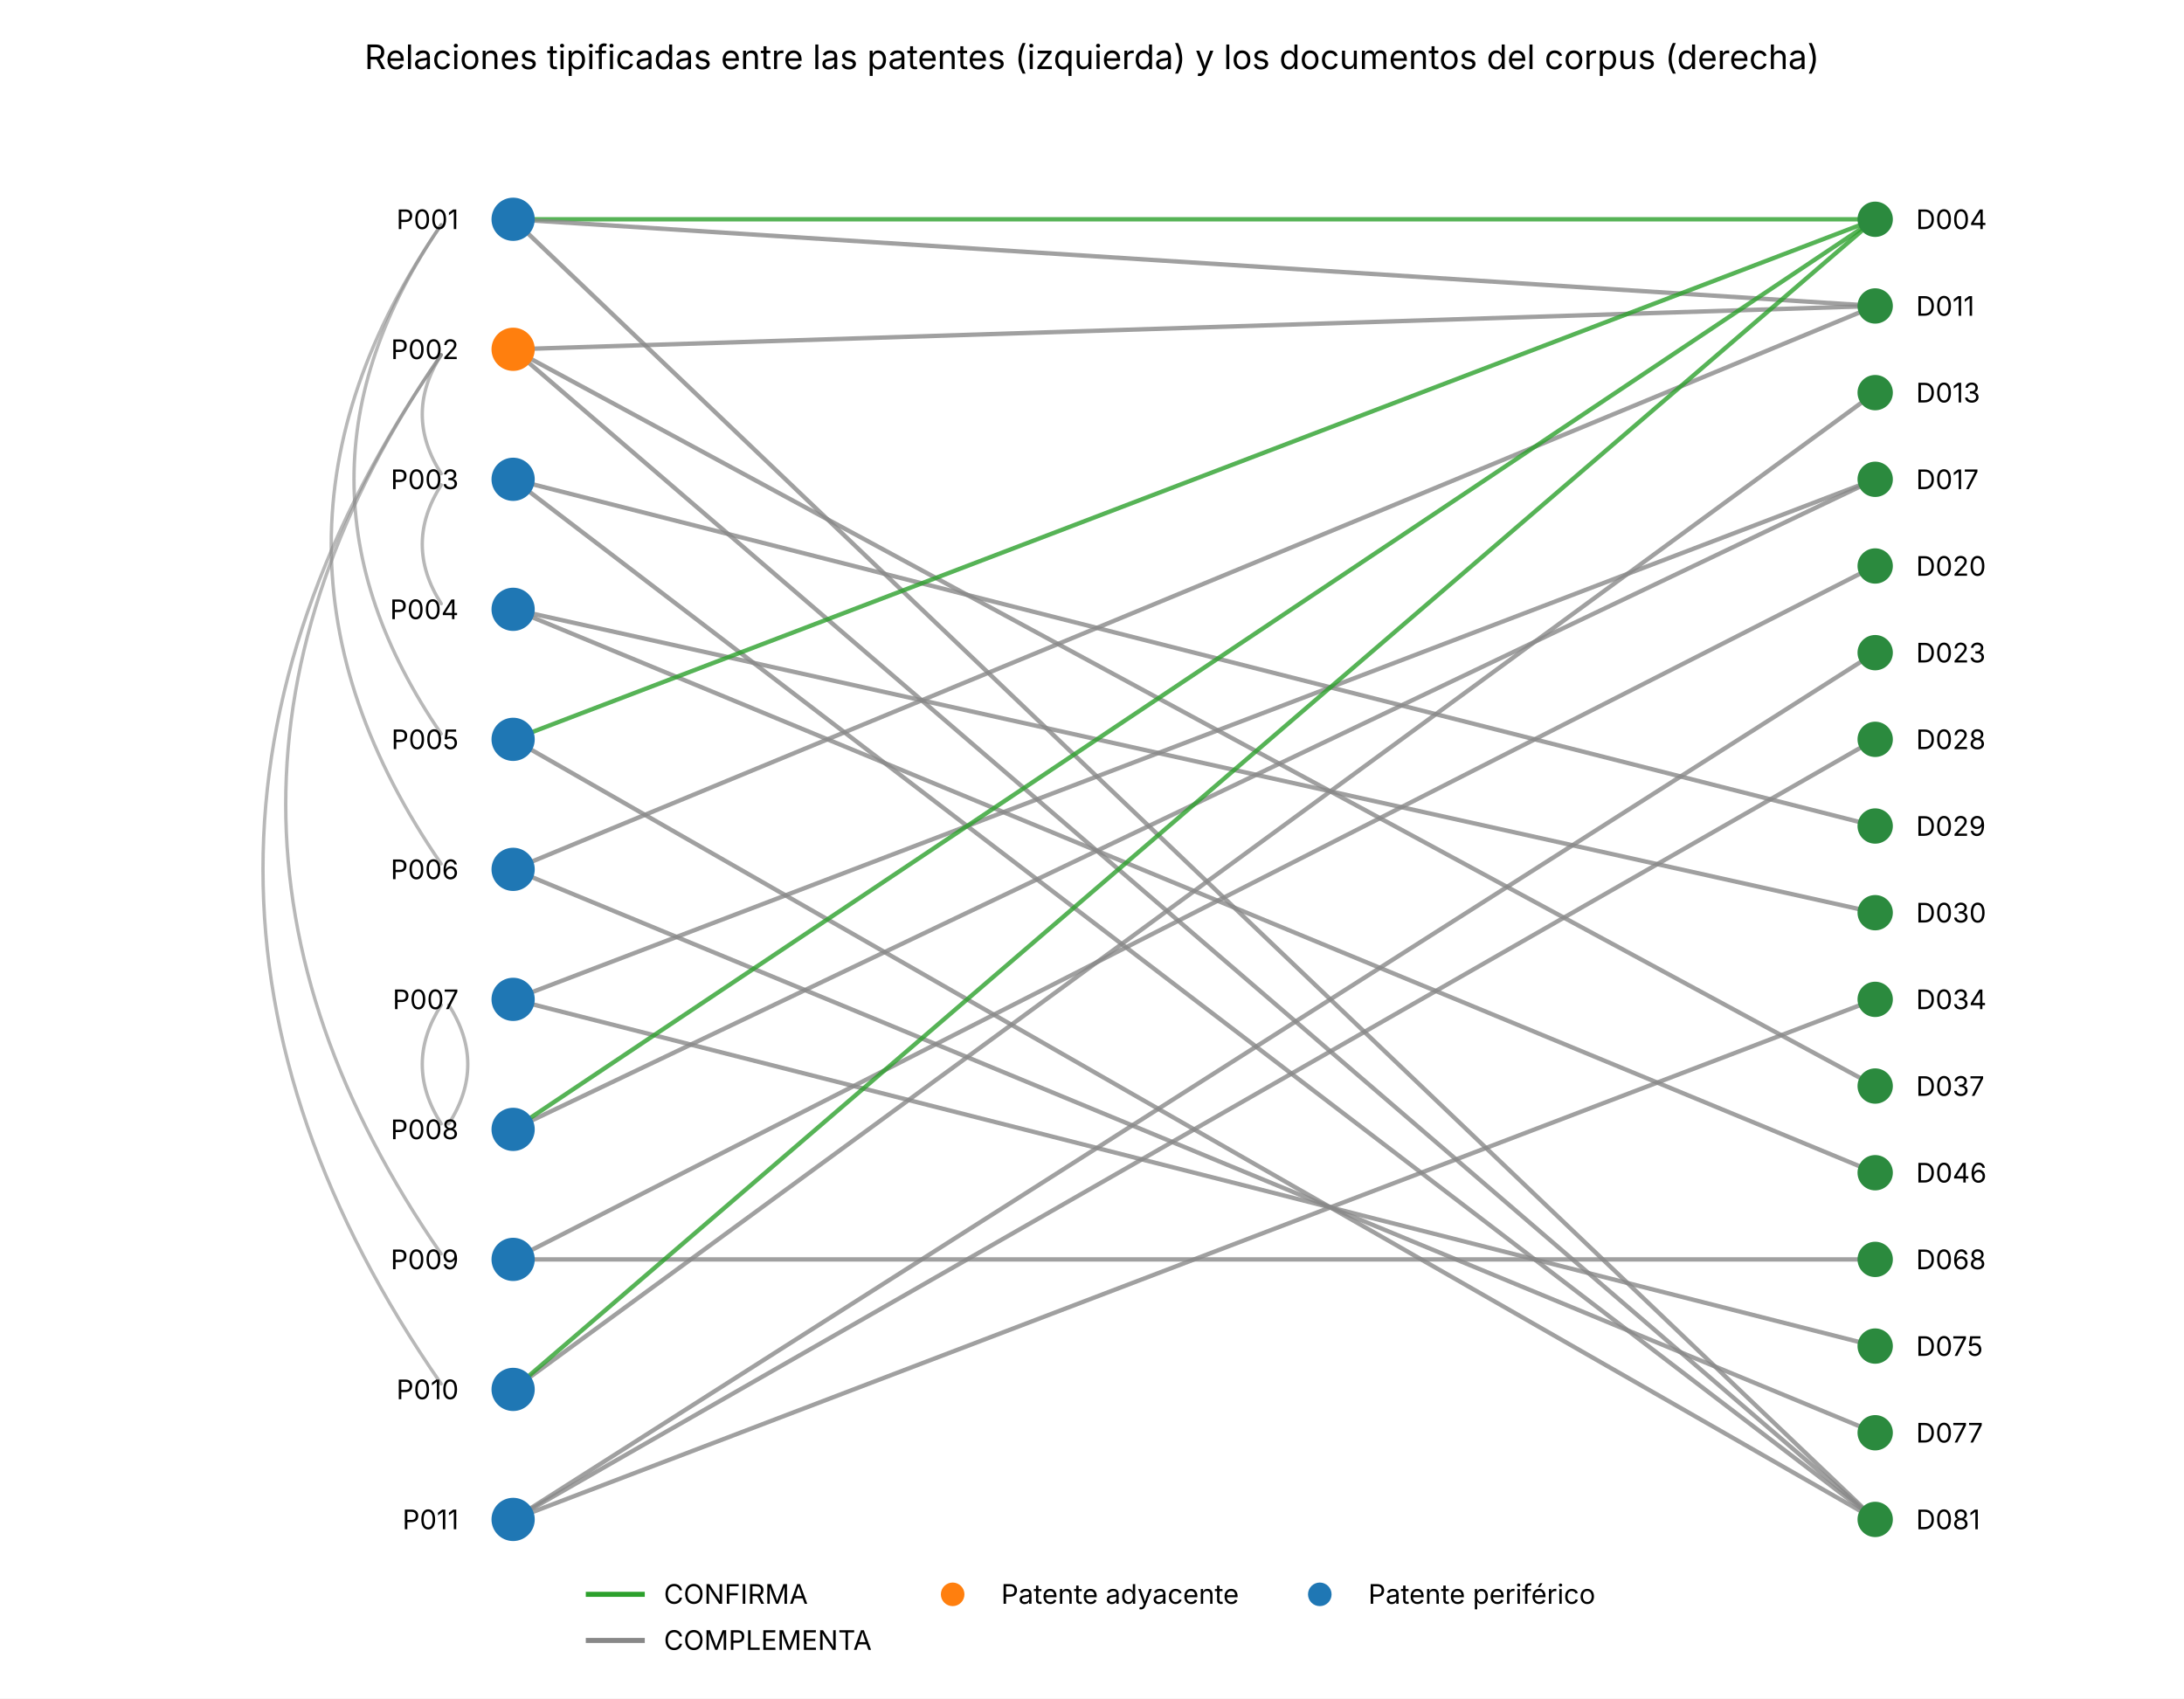
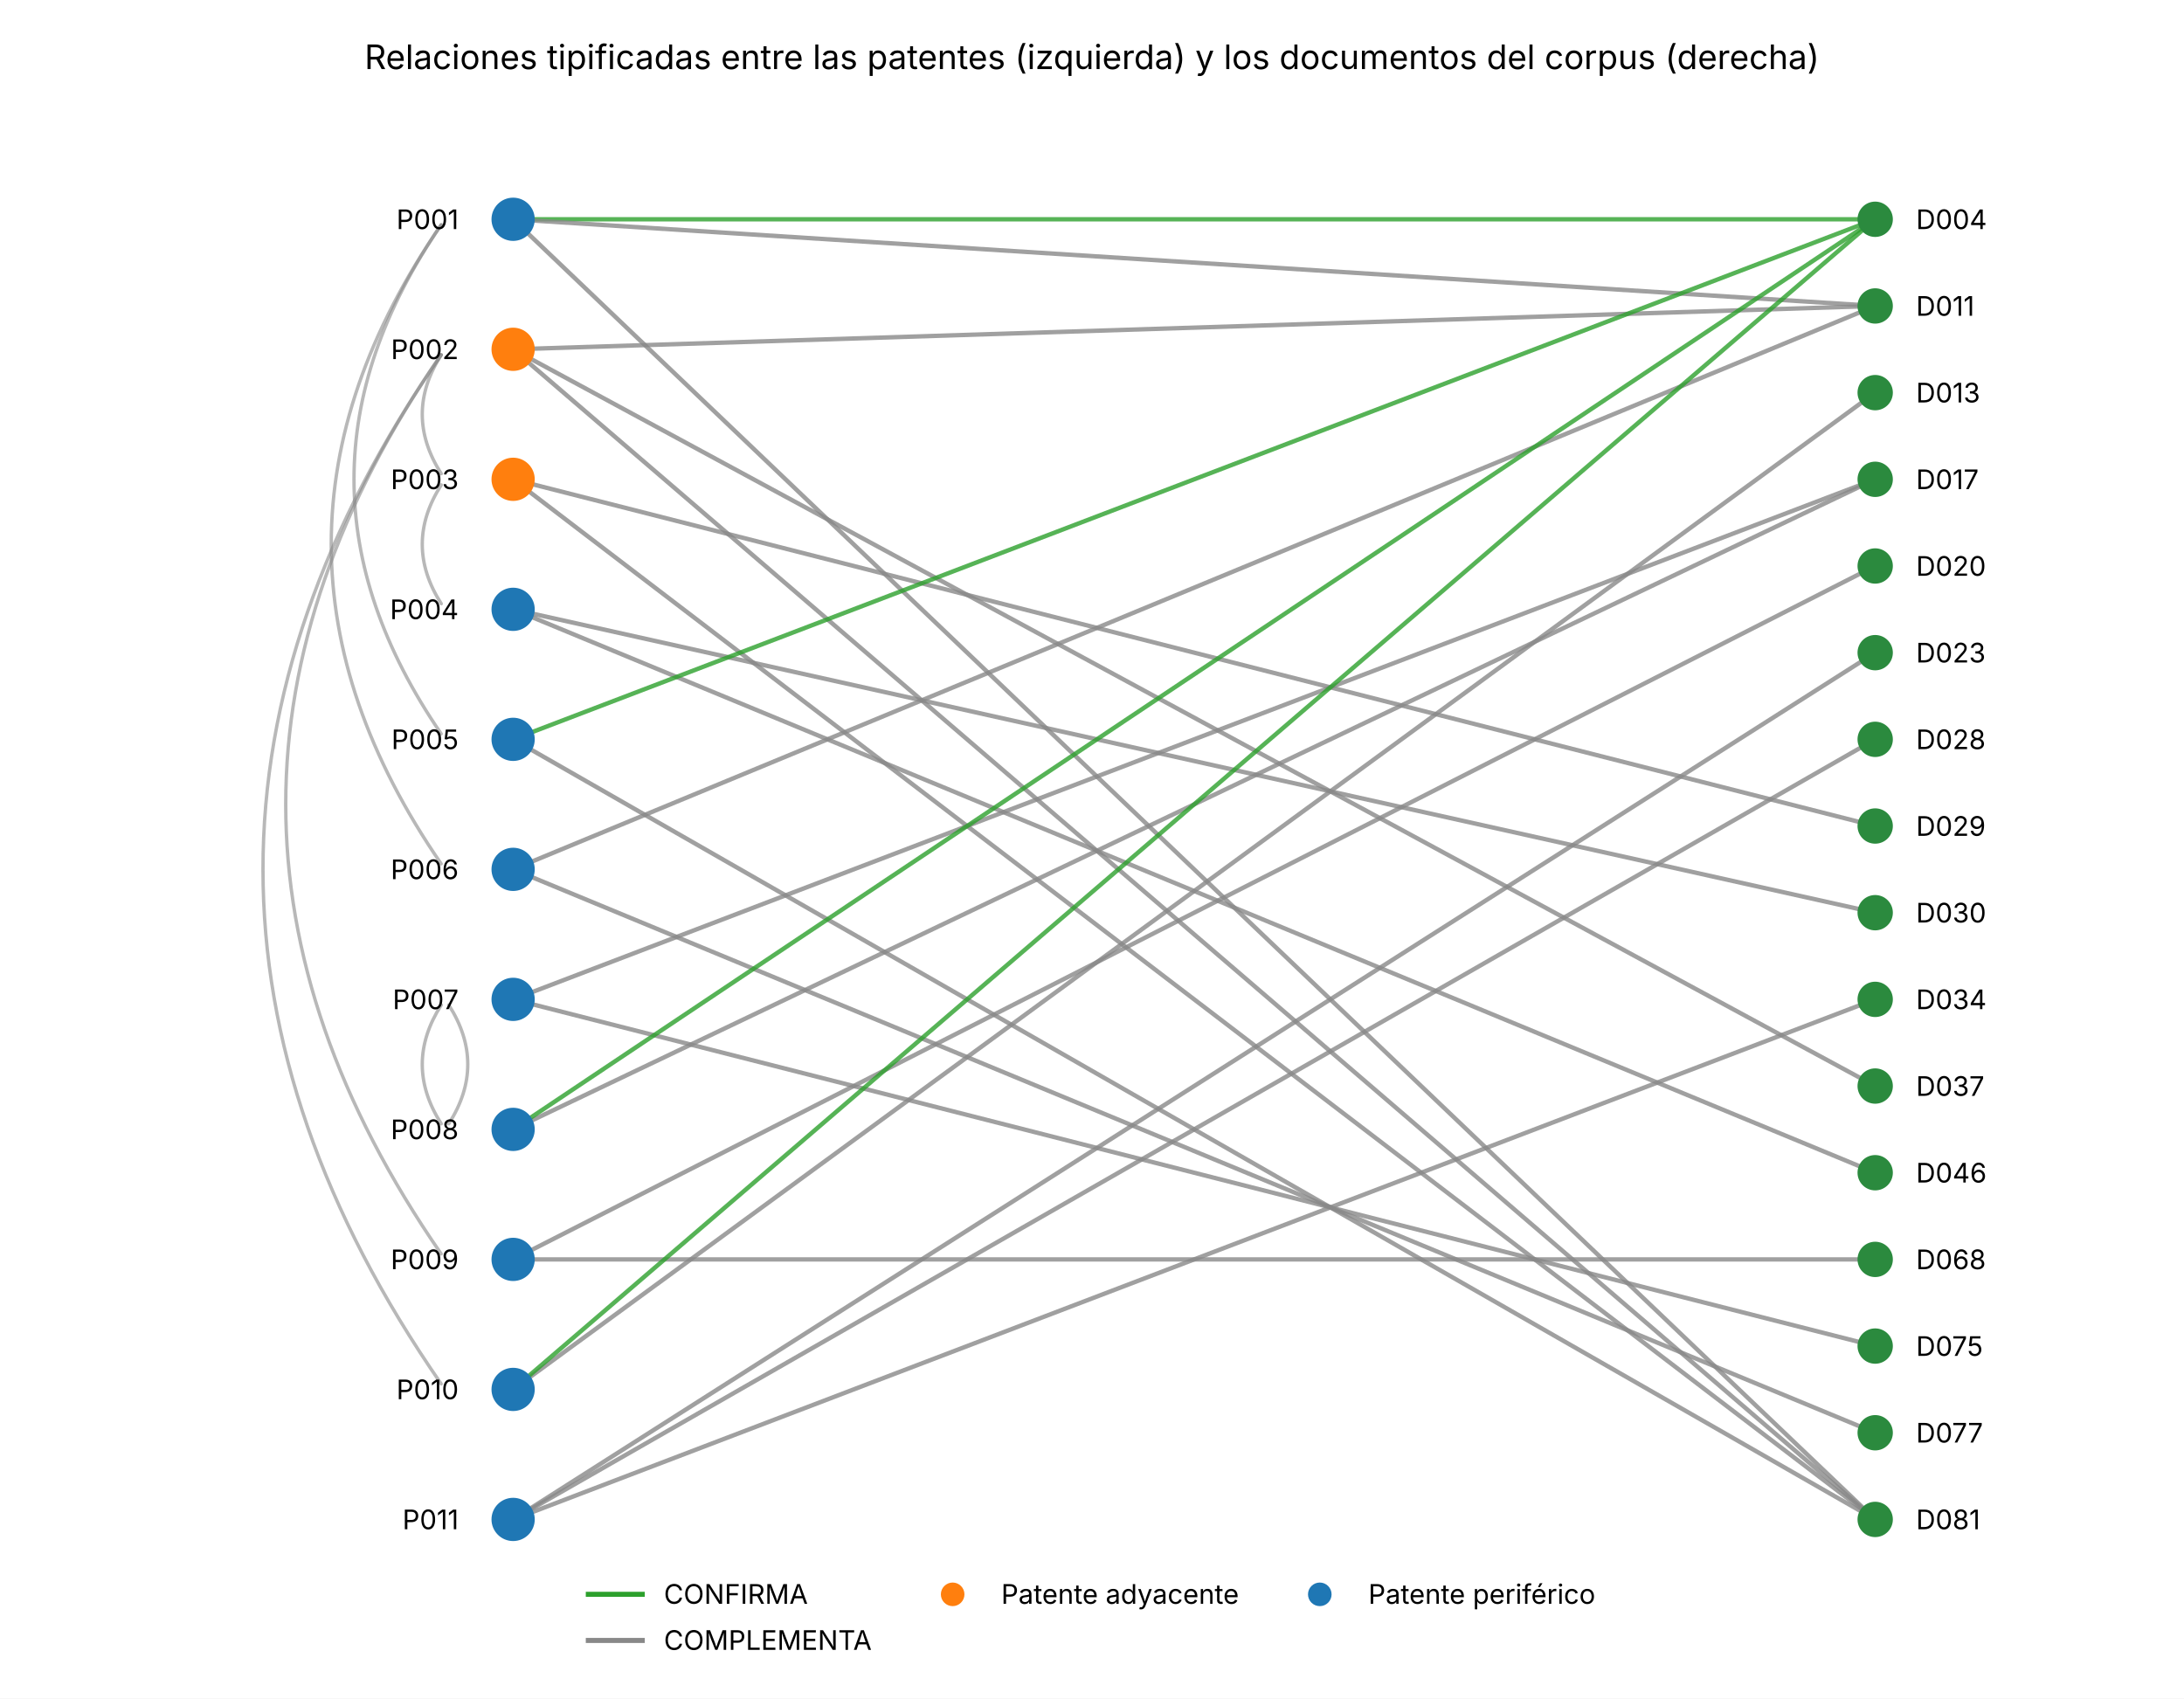
<svg xmlns="http://www.w3.org/2000/svg" xmlns:xlink="http://www.w3.org/1999/xlink" width="648pt" height="504pt" viewBox="0 0 648 504" version="1.1">
  <defs>
    <style type="text/css">*{stroke-linejoin: round; stroke-linecap: butt}</style>
  </defs>
  <g id="figure_1">
    <g id="patch_1">
      <path d="M 0 504  L 648 504  L 648 0  L 0 0  z " style="fill: #ffffff" />
    </g>
    <g id="axes_1">
      <g id="line2d_1">
-         <path d="M 152.245 65.067  L 556.374 450.859  " clip-path="url(#p816e5846a7)" style="fill: none; stroke: #888888; stroke-opacity: 0.8; stroke-width: 1.3; stroke-linecap: square" />
+         <path d="M 152.245 65.067  L 556.374 450.859  " clip-path="url(#pa369d694eb)" style="fill: none; stroke: #888888; stroke-opacity: 0.8; stroke-width: 1.3; stroke-linecap: square" />
      </g>
      <g id="line2d_2">
-         <path d="M 152.245 65.067  L 556.374 65.067  " clip-path="url(#p816e5846a7)" style="fill: none; stroke: #2ca02c; stroke-opacity: 0.8; stroke-width: 1.3; stroke-linecap: square" />
+         <path d="M 152.245 65.067  L 556.374 65.067  " clip-path="url(#pa369d694eb)" style="fill: none; stroke: #2ca02c; stroke-opacity: 0.8; stroke-width: 1.3; stroke-linecap: square" />
      </g>
      <g id="line2d_3">
-         <path d="M 152.245 65.067  L 556.374 90.786  " clip-path="url(#p816e5846a7)" style="fill: none; stroke: #888888; stroke-opacity: 0.8; stroke-width: 1.3; stroke-linecap: square" />
+         <path d="M 152.245 65.067  L 556.374 90.786  " clip-path="url(#pa369d694eb)" style="fill: none; stroke: #888888; stroke-opacity: 0.8; stroke-width: 1.3; stroke-linecap: square" />
      </g>
      <g id="line2d_4">
-         <path d="M 152.245 103.646  L 556.374 450.859  " clip-path="url(#p816e5846a7)" style="fill: none; stroke: #888888; stroke-opacity: 0.8; stroke-width: 1.3; stroke-linecap: square" />
+         <path d="M 152.245 103.646  L 556.374 450.859  " clip-path="url(#pa369d694eb)" style="fill: none; stroke: #888888; stroke-opacity: 0.8; stroke-width: 1.3; stroke-linecap: square" />
      </g>
      <g id="line2d_5">
-         <path d="M 152.245 103.646  L 556.374 322.262  " clip-path="url(#p816e5846a7)" style="fill: none; stroke: #888888; stroke-opacity: 0.8; stroke-width: 1.3; stroke-linecap: square" />
+         <path d="M 152.245 103.646  L 556.374 322.262  " clip-path="url(#pa369d694eb)" style="fill: none; stroke: #888888; stroke-opacity: 0.8; stroke-width: 1.3; stroke-linecap: square" />
      </g>
      <g id="line2d_6">
-         <path d="M 152.245 103.646  L 556.374 90.786  " clip-path="url(#p816e5846a7)" style="fill: none; stroke: #888888; stroke-opacity: 0.8; stroke-width: 1.3; stroke-linecap: square" />
+         <path d="M 152.245 103.646  L 556.374 90.786  " clip-path="url(#pa369d694eb)" style="fill: none; stroke: #888888; stroke-opacity: 0.8; stroke-width: 1.3; stroke-linecap: square" />
      </g>
      <g id="line2d_7">
-         <path d="M 152.245 142.225  L 556.374 450.859  " clip-path="url(#p816e5846a7)" style="fill: none; stroke: #888888; stroke-opacity: 0.8; stroke-width: 1.3; stroke-linecap: square" />
+         <path d="M 152.245 142.225  L 556.374 450.859  " clip-path="url(#pa369d694eb)" style="fill: none; stroke: #888888; stroke-opacity: 0.8; stroke-width: 1.3; stroke-linecap: square" />
      </g>
      <g id="line2d_8">
-         <path d="M 152.245 142.225  L 556.374 245.103  " clip-path="url(#p816e5846a7)" style="fill: none; stroke: #888888; stroke-opacity: 0.8; stroke-width: 1.3; stroke-linecap: square" />
+         <path d="M 152.245 142.225  L 556.374 245.103  " clip-path="url(#pa369d694eb)" style="fill: none; stroke: #888888; stroke-opacity: 0.8; stroke-width: 1.3; stroke-linecap: square" />
      </g>
      <g id="line2d_9">
-         <path d="M 152.245 180.804  L 556.374 270.823  " clip-path="url(#p816e5846a7)" style="fill: none; stroke: #888888; stroke-opacity: 0.8; stroke-width: 1.3; stroke-linecap: square" />
+         <path d="M 152.245 180.804  L 556.374 270.823  " clip-path="url(#pa369d694eb)" style="fill: none; stroke: #888888; stroke-opacity: 0.8; stroke-width: 1.3; stroke-linecap: square" />
      </g>
      <g id="line2d_10">
-         <path d="M 152.245 180.804  L 556.374 347.981  " clip-path="url(#p816e5846a7)" style="fill: none; stroke: #888888; stroke-opacity: 0.8; stroke-width: 1.3; stroke-linecap: square" />
+         <path d="M 152.245 180.804  L 556.374 347.981  " clip-path="url(#pa369d694eb)" style="fill: none; stroke: #888888; stroke-opacity: 0.8; stroke-width: 1.3; stroke-linecap: square" />
      </g>
      <g id="line2d_11">
-         <path d="M 152.245 219.384  L 556.374 450.859  " clip-path="url(#p816e5846a7)" style="fill: none; stroke: #888888; stroke-opacity: 0.8; stroke-width: 1.3; stroke-linecap: square" />
+         <path d="M 152.245 219.384  L 556.374 450.859  " clip-path="url(#pa369d694eb)" style="fill: none; stroke: #888888; stroke-opacity: 0.8; stroke-width: 1.3; stroke-linecap: square" />
      </g>
      <g id="line2d_12">
-         <path d="M 152.245 219.384  L 556.374 65.067  " clip-path="url(#p816e5846a7)" style="fill: none; stroke: #2ca02c; stroke-opacity: 0.8; stroke-width: 1.3; stroke-linecap: square" />
+         <path d="M 152.245 219.384  L 556.374 65.067  " clip-path="url(#pa369d694eb)" style="fill: none; stroke: #2ca02c; stroke-opacity: 0.8; stroke-width: 1.3; stroke-linecap: square" />
      </g>
      <g id="line2d_13">
-         <path d="M 152.245 257.963  L 556.374 90.786  " clip-path="url(#p816e5846a7)" style="fill: none; stroke: #888888; stroke-opacity: 0.8; stroke-width: 1.3; stroke-linecap: square" />
+         <path d="M 152.245 257.963  L 556.374 90.786  " clip-path="url(#pa369d694eb)" style="fill: none; stroke: #888888; stroke-opacity: 0.8; stroke-width: 1.3; stroke-linecap: square" />
      </g>
      <g id="line2d_14">
-         <path d="M 152.245 257.963  L 556.374 425.14  " clip-path="url(#p816e5846a7)" style="fill: none; stroke: #888888; stroke-opacity: 0.8; stroke-width: 1.3; stroke-linecap: square" />
+         <path d="M 152.245 257.963  L 556.374 425.14  " clip-path="url(#pa369d694eb)" style="fill: none; stroke: #888888; stroke-opacity: 0.8; stroke-width: 1.3; stroke-linecap: square" />
      </g>
      <g id="line2d_15">
-         <path d="M 152.245 296.542  L 556.374 399.42  " clip-path="url(#p816e5846a7)" style="fill: none; stroke: #888888; stroke-opacity: 0.8; stroke-width: 1.3; stroke-linecap: square" />
+         <path d="M 152.245 296.542  L 556.374 399.42  " clip-path="url(#pa369d694eb)" style="fill: none; stroke: #888888; stroke-opacity: 0.8; stroke-width: 1.3; stroke-linecap: square" />
      </g>
      <g id="line2d_16">
-         <path d="M 152.245 296.542  L 556.374 142.225  " clip-path="url(#p816e5846a7)" style="fill: none; stroke: #888888; stroke-opacity: 0.8; stroke-width: 1.3; stroke-linecap: square" />
+         <path d="M 152.245 296.542  L 556.374 142.225  " clip-path="url(#pa369d694eb)" style="fill: none; stroke: #888888; stroke-opacity: 0.8; stroke-width: 1.3; stroke-linecap: square" />
      </g>
      <g id="line2d_17">
-         <path d="M 152.245 335.121  L 556.374 142.225  " clip-path="url(#p816e5846a7)" style="fill: none; stroke: #888888; stroke-opacity: 0.8; stroke-width: 1.3; stroke-linecap: square" />
+         <path d="M 152.245 335.121  L 556.374 142.225  " clip-path="url(#pa369d694eb)" style="fill: none; stroke: #888888; stroke-opacity: 0.8; stroke-width: 1.3; stroke-linecap: square" />
      </g>
      <g id="line2d_18">
-         <path d="M 152.245 335.121  L 556.374 65.067  " clip-path="url(#p816e5846a7)" style="fill: none; stroke: #2ca02c; stroke-opacity: 0.8; stroke-width: 1.3; stroke-linecap: square" />
+         <path d="M 152.245 335.121  L 556.374 65.067  " clip-path="url(#pa369d694eb)" style="fill: none; stroke: #2ca02c; stroke-opacity: 0.8; stroke-width: 1.3; stroke-linecap: square" />
      </g>
      <g id="line2d_19">
-         <path d="M 152.245 373.701  L 556.374 373.701  " clip-path="url(#p816e5846a7)" style="fill: none; stroke: #888888; stroke-opacity: 0.8; stroke-width: 1.3; stroke-linecap: square" />
+         <path d="M 152.245 373.701  L 556.374 373.701  " clip-path="url(#pa369d694eb)" style="fill: none; stroke: #888888; stroke-opacity: 0.8; stroke-width: 1.3; stroke-linecap: square" />
      </g>
      <g id="line2d_20">
-         <path d="M 152.245 373.701  L 556.374 167.945  " clip-path="url(#p816e5846a7)" style="fill: none; stroke: #888888; stroke-opacity: 0.8; stroke-width: 1.3; stroke-linecap: square" />
+         <path d="M 152.245 373.701  L 556.374 167.945  " clip-path="url(#pa369d694eb)" style="fill: none; stroke: #888888; stroke-opacity: 0.8; stroke-width: 1.3; stroke-linecap: square" />
      </g>
      <g id="line2d_21">
-         <path d="M 152.245 412.28  L 556.374 116.506  " clip-path="url(#p816e5846a7)" style="fill: none; stroke: #888888; stroke-opacity: 0.8; stroke-width: 1.3; stroke-linecap: square" />
+         <path d="M 152.245 412.28  L 556.374 116.506  " clip-path="url(#pa369d694eb)" style="fill: none; stroke: #888888; stroke-opacity: 0.8; stroke-width: 1.3; stroke-linecap: square" />
      </g>
      <g id="line2d_22">
-         <path d="M 152.245 412.28  L 556.374 65.067  " clip-path="url(#p816e5846a7)" style="fill: none; stroke: #2ca02c; stroke-opacity: 0.8; stroke-width: 1.3; stroke-linecap: square" />
+         <path d="M 152.245 412.28  L 556.374 65.067  " clip-path="url(#pa369d694eb)" style="fill: none; stroke: #2ca02c; stroke-opacity: 0.8; stroke-width: 1.3; stroke-linecap: square" />
      </g>
      <g id="line2d_23">
-         <path d="M 152.245 450.859  L 556.374 219.384  " clip-path="url(#p816e5846a7)" style="fill: none; stroke: #888888; stroke-opacity: 0.8; stroke-width: 1.3; stroke-linecap: square" />
+         <path d="M 152.245 450.859  L 556.374 219.384  " clip-path="url(#pa369d694eb)" style="fill: none; stroke: #888888; stroke-opacity: 0.8; stroke-width: 1.3; stroke-linecap: square" />
      </g>
      <g id="line2d_24">
-         <path d="M 152.245 450.859  L 556.374 193.664  " clip-path="url(#p816e5846a7)" style="fill: none; stroke: #888888; stroke-opacity: 0.8; stroke-width: 1.3; stroke-linecap: square" />
+         <path d="M 152.245 450.859  L 556.374 193.664  " clip-path="url(#pa369d694eb)" style="fill: none; stroke: #888888; stroke-opacity: 0.8; stroke-width: 1.3; stroke-linecap: square" />
      </g>
      <g id="line2d_25">
-         <path d="M 152.245 450.859  L 556.374 296.542  " clip-path="url(#p816e5846a7)" style="fill: none; stroke: #888888; stroke-opacity: 0.8; stroke-width: 1.3; stroke-linecap: square" />
+         <path d="M 152.245 450.859  L 556.374 296.542  " clip-path="url(#pa369d694eb)" style="fill: none; stroke: #888888; stroke-opacity: 0.8; stroke-width: 1.3; stroke-linecap: square" />
      </g>
      <g id="patch_2">
        <path d="M 130.927 140.565  Q 119.648 122.936 130.926 105.307  " style="fill: none; opacity: 0.6; stroke: #888888; stroke-linecap: round" />
      </g>
      <g id="patch_3">
        <path d="M 130.927 179.144  Q 119.648 161.515 130.926 143.886  " style="fill: none; opacity: 0.6; stroke: #888888; stroke-linecap: round" />
      </g>
      <g id="patch_4">
        <path d="M 130.899 217.738  Q 79.166 142.223 130.901 66.709  " style="fill: none; opacity: 0.6; stroke: #888888; stroke-linecap: round" />
      </g>
      <g id="patch_5">
        <path d="M 130.897 256.318  Q 65.666 161.514 130.898 66.71  " style="fill: none; opacity: 0.6; stroke: #888888; stroke-linecap: round" />
      </g>
      <g id="patch_6">
        <path d="M 133.151 298.202  Q 144.429 315.831 133.151 333.461  " style="fill: none; opacity: 0.6; stroke: #888888; stroke-linecap: round" />
      </g>
      <g id="patch_7">
        <path d="M 130.927 333.461  Q 119.648 315.832 130.926 298.203  " style="fill: none; opacity: 0.6; stroke: #888888; stroke-linecap: round" />
      </g>
      <g id="patch_8">
        <path d="M 130.896 372.059  Q 38.662 238.673 130.896 105.288  " style="fill: none; opacity: 0.6; stroke: #888888; stroke-linecap: round" />
      </g>
      <g id="patch_9">
        <path d="M 130.896 410.639  Q 25.16 257.963 130.896 105.288  " style="fill: none; opacity: 0.6; stroke: #888888; stroke-linecap: round" />
      </g>
      <g id="PathCollection_1">
        <defs>
-           <path id="md739fa4250" d="M 0 5.916  C 1.569 5.916 3.074 5.293 4.183 4.183  C 5.293 3.074 5.916 1.569 5.916 0  C 5.916 -1.569 5.293 -3.074 4.183 -4.183  C 3.074 -5.293 1.569 -5.916 0 -5.916  C -1.569 -5.916 -3.074 -5.293 -4.183 -4.183  C -5.293 -3.074 -5.916 -1.569 -5.916 0  C -5.916 1.569 -5.293 3.074 -4.183 4.183  C -3.074 5.293 -1.569 5.916 0 5.916  z " style="stroke: #1f77b4" />
+           <path id="m2442a26136" d="M 0 5.916  C 1.569 5.916 3.074 5.293 4.183 4.183  C 5.293 3.074 5.916 1.569 5.916 0  C 5.916 -1.569 5.293 -3.074 4.183 -4.183  C 3.074 -5.293 1.569 -5.916 0 -5.916  C -1.569 -5.916 -3.074 -5.293 -4.183 -4.183  C -5.293 -3.074 -5.916 -1.569 -5.916 0  C -5.916 1.569 -5.293 3.074 -4.183 4.183  C -3.074 5.293 -1.569 5.916 0 5.916  z " style="stroke: #1f77b4" />
        </defs>
-         <g clip-path="url(#p816e5846a7)">
-           <use xlink:href="#md739fa4250" x="152.245" y="65.067" style="fill: #1f77b4; stroke: #1f77b4" />
+         <g clip-path="url(#pa369d694eb)">
+           <use xlink:href="#m2442a26136" x="152.245" y="65.067" style="fill: #1f77b4; stroke: #1f77b4" />
        </g>
      </g>
      <g id="text_1">
        <text style="font-size: 8px; font-family: 'Inter', 'DejaVu Sans', 'Bitstream Vera Sans', 'Computer Modern Sans Serif', 'Lucida Grande', 'Verdana', 'Geneva', 'Lucid', 'Arial', 'Helvetica', 'Avant Garde', sans-serif; text-anchor: end" x="136.08" y="67.977" transform="rotate(-0 136.08 67.9769)">P001</text>
      </g>
      <g id="PathCollection_2">
        <defs>
-           <path id="m5f1dd51ed5" d="M 0 5.916  C 1.569 5.916 3.074 5.293 4.183 4.183  C 5.293 3.074 5.916 1.569 5.916 0  C 5.916 -1.569 5.293 -3.074 4.183 -4.183  C 3.074 -5.293 1.569 -5.916 0 -5.916  C -1.569 -5.916 -3.074 -5.293 -4.183 -4.183  C -5.293 -3.074 -5.916 -1.569 -5.916 0  C -5.916 1.569 -5.293 3.074 -4.183 4.183  C -3.074 5.293 -1.569 5.916 0 5.916  z " style="stroke: #ff7f0e" />
+           <path id="ma8d4b91fe6" d="M 0 5.916  C 1.569 5.916 3.074 5.293 4.183 4.183  C 5.293 3.074 5.916 1.569 5.916 0  C 5.916 -1.569 5.293 -3.074 4.183 -4.183  C 3.074 -5.293 1.569 -5.916 0 -5.916  C -1.569 -5.916 -3.074 -5.293 -4.183 -4.183  C -5.293 -3.074 -5.916 -1.569 -5.916 0  C -5.916 1.569 -5.293 3.074 -4.183 4.183  C -3.074 5.293 -1.569 5.916 0 5.916  z " style="stroke: #ff7f0e" />
        </defs>
-         <g clip-path="url(#p816e5846a7)">
-           <use xlink:href="#m5f1dd51ed5" x="152.245" y="103.646" style="fill: #ff7f0e; stroke: #ff7f0e" />
+         <g clip-path="url(#pa369d694eb)">
+           <use xlink:href="#ma8d4b91fe6" x="152.245" y="103.646" style="fill: #ff7f0e; stroke: #ff7f0e" />
        </g>
      </g>
      <g id="text_2">
        <text style="font-size: 8px; font-family: 'Inter', 'DejaVu Sans', 'Bitstream Vera Sans', 'Computer Modern Sans Serif', 'Lucida Grande', 'Verdana', 'Geneva', 'Lucid', 'Arial', 'Helvetica', 'Avant Garde', sans-serif; text-anchor: end" x="136.08" y="106.556" transform="rotate(-0 136.08 106.5561)">P002</text>
      </g>
      <g id="PathCollection_3">
-         <g clip-path="url(#p816e5846a7)">
-           <use xlink:href="#md739fa4250" x="152.245" y="142.225" style="fill: #1f77b4; stroke: #1f77b4" />
+         <g clip-path="url(#pa369d694eb)">
+           <use xlink:href="#ma8d4b91fe6" x="152.245" y="142.225" style="fill: #ff7f0e; stroke: #ff7f0e" />
        </g>
      </g>
      <g id="text_3">
        <text style="font-size: 8px; font-family: 'Inter', 'DejaVu Sans', 'Bitstream Vera Sans', 'Computer Modern Sans Serif', 'Lucida Grande', 'Verdana', 'Geneva', 'Lucid', 'Arial', 'Helvetica', 'Avant Garde', sans-serif; text-anchor: end" x="136.08" y="145.135" transform="rotate(-0 136.08 145.1354)">P003</text>
      </g>
      <g id="PathCollection_4">
-         <g clip-path="url(#p816e5846a7)">
-           <use xlink:href="#md739fa4250" x="152.245" y="180.804" style="fill: #1f77b4; stroke: #1f77b4" />
+         <g clip-path="url(#pa369d694eb)">
+           <use xlink:href="#m2442a26136" x="152.245" y="180.804" style="fill: #1f77b4; stroke: #1f77b4" />
        </g>
      </g>
      <g id="text_4">
        <text style="font-size: 8px; font-family: 'Inter', 'DejaVu Sans', 'Bitstream Vera Sans', 'Computer Modern Sans Serif', 'Lucida Grande', 'Verdana', 'Geneva', 'Lucid', 'Arial', 'Helvetica', 'Avant Garde', sans-serif; text-anchor: end" x="136.08" y="183.715" transform="rotate(-0 136.08 183.7146)">P004</text>
      </g>
      <g id="PathCollection_5">
-         <g clip-path="url(#p816e5846a7)">
-           <use xlink:href="#md739fa4250" x="152.245" y="219.384" style="fill: #1f77b4; stroke: #1f77b4" />
+         <g clip-path="url(#pa369d694eb)">
+           <use xlink:href="#m2442a26136" x="152.245" y="219.384" style="fill: #1f77b4; stroke: #1f77b4" />
        </g>
      </g>
      <g id="text_5">
        <text style="font-size: 8px; font-family: 'Inter', 'DejaVu Sans', 'Bitstream Vera Sans', 'Computer Modern Sans Serif', 'Lucida Grande', 'Verdana', 'Geneva', 'Lucid', 'Arial', 'Helvetica', 'Avant Garde', sans-serif; text-anchor: end" x="136.08" y="222.294" transform="rotate(-0 136.08 222.2939)">P005</text>
      </g>
      <g id="PathCollection_6">
-         <g clip-path="url(#p816e5846a7)">
-           <use xlink:href="#md739fa4250" x="152.245" y="257.963" style="fill: #1f77b4; stroke: #1f77b4" />
+         <g clip-path="url(#pa369d694eb)">
+           <use xlink:href="#m2442a26136" x="152.245" y="257.963" style="fill: #1f77b4; stroke: #1f77b4" />
        </g>
      </g>
      <g id="text_6">
        <text style="font-size: 8px; font-family: 'Inter', 'DejaVu Sans', 'Bitstream Vera Sans', 'Computer Modern Sans Serif', 'Lucida Grande', 'Verdana', 'Geneva', 'Lucid', 'Arial', 'Helvetica', 'Avant Garde', sans-serif; text-anchor: end" x="136.08" y="260.873" transform="rotate(-0 136.08 260.8731)">P006</text>
      </g>
      <g id="PathCollection_7">
-         <g clip-path="url(#p816e5846a7)">
-           <use xlink:href="#md739fa4250" x="152.245" y="296.542" style="fill: #1f77b4; stroke: #1f77b4" />
+         <g clip-path="url(#pa369d694eb)">
+           <use xlink:href="#m2442a26136" x="152.245" y="296.542" style="fill: #1f77b4; stroke: #1f77b4" />
        </g>
      </g>
      <g id="text_7">
        <text style="font-size: 8px; font-family: 'Inter', 'DejaVu Sans', 'Bitstream Vera Sans', 'Computer Modern Sans Serif', 'Lucida Grande', 'Verdana', 'Geneva', 'Lucid', 'Arial', 'Helvetica', 'Avant Garde', sans-serif; text-anchor: end" x="136.08" y="299.452" transform="rotate(-0 136.08 299.4523)">P007</text>
      </g>
      <g id="PathCollection_8">
-         <g clip-path="url(#p816e5846a7)">
-           <use xlink:href="#md739fa4250" x="152.245" y="335.121" style="fill: #1f77b4; stroke: #1f77b4" />
+         <g clip-path="url(#pa369d694eb)">
+           <use xlink:href="#m2442a26136" x="152.245" y="335.121" style="fill: #1f77b4; stroke: #1f77b4" />
        </g>
      </g>
      <g id="text_8">
        <text style="font-size: 8px; font-family: 'Inter', 'DejaVu Sans', 'Bitstream Vera Sans', 'Computer Modern Sans Serif', 'Lucida Grande', 'Verdana', 'Geneva', 'Lucid', 'Arial', 'Helvetica', 'Avant Garde', sans-serif; text-anchor: end" x="136.08" y="338.032" transform="rotate(-0 136.08 338.0316)">P008</text>
      </g>
      <g id="PathCollection_9">
-         <g clip-path="url(#p816e5846a7)">
-           <use xlink:href="#md739fa4250" x="152.245" y="373.701" style="fill: #1f77b4; stroke: #1f77b4" />
+         <g clip-path="url(#pa369d694eb)">
+           <use xlink:href="#m2442a26136" x="152.245" y="373.701" style="fill: #1f77b4; stroke: #1f77b4" />
        </g>
      </g>
      <g id="text_9">
        <text style="font-size: 8px; font-family: 'Inter', 'DejaVu Sans', 'Bitstream Vera Sans', 'Computer Modern Sans Serif', 'Lucida Grande', 'Verdana', 'Geneva', 'Lucid', 'Arial', 'Helvetica', 'Avant Garde', sans-serif; text-anchor: end" x="136.08" y="376.611" transform="rotate(-0 136.08 376.6108)">P009</text>
      </g>
      <g id="PathCollection_10">
-         <g clip-path="url(#p816e5846a7)">
-           <use xlink:href="#md739fa4250" x="152.245" y="412.28" style="fill: #1f77b4; stroke: #1f77b4" />
+         <g clip-path="url(#pa369d694eb)">
+           <use xlink:href="#m2442a26136" x="152.245" y="412.28" style="fill: #1f77b4; stroke: #1f77b4" />
        </g>
      </g>
      <g id="text_10">
        <text style="font-size: 8px; font-family: 'Inter', 'DejaVu Sans', 'Bitstream Vera Sans', 'Computer Modern Sans Serif', 'Lucida Grande', 'Verdana', 'Geneva', 'Lucid', 'Arial', 'Helvetica', 'Avant Garde', sans-serif; text-anchor: end" x="136.08" y="415.19" transform="rotate(-0 136.08 415.1901)">P010</text>
      </g>
      <g id="PathCollection_11">
-         <g clip-path="url(#p816e5846a7)">
-           <use xlink:href="#md739fa4250" x="152.245" y="450.859" style="fill: #1f77b4; stroke: #1f77b4" />
+         <g clip-path="url(#pa369d694eb)">
+           <use xlink:href="#m2442a26136" x="152.245" y="450.859" style="fill: #1f77b4; stroke: #1f77b4" />
        </g>
      </g>
      <g id="text_11">
        <text style="font-size: 8px; font-family: 'Inter', 'DejaVu Sans', 'Bitstream Vera Sans', 'Computer Modern Sans Serif', 'Lucida Grande', 'Verdana', 'Geneva', 'Lucid', 'Arial', 'Helvetica', 'Avant Garde', sans-serif; text-anchor: end" x="136.08" y="453.769" transform="rotate(-0 136.08 453.7693)">P011</text>
      </g>
      <g id="PathCollection_12">
        <defs>
-           <path id="mb96a66fca6" d="M 0 4.743  C 1.258 4.743 2.465 4.244 3.354 3.354  C 4.244 2.465 4.743 1.258 4.743 0  C 4.743 -1.258 4.244 -2.465 3.354 -3.354  C 2.465 -4.244 1.258 -4.743 0 -4.743  C -1.258 -4.743 -2.465 -4.244 -3.354 -3.354  C -4.244 -2.465 -4.743 -1.258 -4.743 0  C -4.743 1.258 -4.244 2.465 -3.354 3.354  C -2.465 4.244 -1.258 4.743 0 4.743  z " style="stroke: #2b8a3e" />
+           <path id="m2c76d93f2f" d="M 0 4.743  C 1.258 4.743 2.465 4.244 3.354 3.354  C 4.244 2.465 4.743 1.258 4.743 0  C 4.743 -1.258 4.244 -2.465 3.354 -3.354  C 2.465 -4.244 1.258 -4.743 0 -4.743  C -1.258 -4.743 -2.465 -4.244 -3.354 -3.354  C -4.244 -2.465 -4.743 -1.258 -4.743 0  C -4.743 1.258 -4.244 2.465 -3.354 3.354  C -2.465 4.244 -1.258 4.743 0 4.743  z " style="stroke: #2b8a3e" />
        </defs>
-         <g clip-path="url(#p816e5846a7)">
-           <use xlink:href="#mb96a66fca6" x="556.374" y="65.067" style="fill: #2b8a3e; stroke: #2b8a3e" />
+         <g clip-path="url(#pa369d694eb)">
+           <use xlink:href="#m2c76d93f2f" x="556.374" y="65.067" style="fill: #2b8a3e; stroke: #2b8a3e" />
        </g>
      </g>
      <g id="text_12">
        <text style="font-size: 8px; font-family: 'Inter', 'DejaVu Sans', 'Bitstream Vera Sans', 'Computer Modern Sans Serif', 'Lucida Grande', 'Verdana', 'Geneva', 'Lucid', 'Arial', 'Helvetica', 'Avant Garde', sans-serif; text-anchor: start" x="568.498" y="67.977" transform="rotate(-0 568.4981 67.9769)">D004</text>
      </g>
      <g id="PathCollection_13">
-         <g clip-path="url(#p816e5846a7)">
-           <use xlink:href="#mb96a66fca6" x="556.374" y="90.786" style="fill: #2b8a3e; stroke: #2b8a3e" />
+         <g clip-path="url(#pa369d694eb)">
+           <use xlink:href="#m2c76d93f2f" x="556.374" y="90.786" style="fill: #2b8a3e; stroke: #2b8a3e" />
        </g>
      </g>
      <g id="text_13">
        <text style="font-size: 8px; font-family: 'Inter', 'DejaVu Sans', 'Bitstream Vera Sans', 'Computer Modern Sans Serif', 'Lucida Grande', 'Verdana', 'Geneva', 'Lucid', 'Arial', 'Helvetica', 'Avant Garde', sans-serif; text-anchor: start" x="568.498" y="93.696" transform="rotate(-0 568.4981 93.69639)">D011</text>
      </g>
      <g id="PathCollection_14">
-         <g clip-path="url(#p816e5846a7)">
-           <use xlink:href="#mb96a66fca6" x="556.374" y="116.506" style="fill: #2b8a3e; stroke: #2b8a3e" />
+         <g clip-path="url(#pa369d694eb)">
+           <use xlink:href="#m2c76d93f2f" x="556.374" y="116.506" style="fill: #2b8a3e; stroke: #2b8a3e" />
        </g>
      </g>
      <g id="text_14">
        <text style="font-size: 8px; font-family: 'Inter', 'DejaVu Sans', 'Bitstream Vera Sans', 'Computer Modern Sans Serif', 'Lucida Grande', 'Verdana', 'Geneva', 'Lucid', 'Arial', 'Helvetica', 'Avant Garde', sans-serif; text-anchor: start" x="568.498" y="119.416" transform="rotate(-0 568.4981 119.4159)">D013</text>
      </g>
      <g id="PathCollection_15">
-         <g clip-path="url(#p816e5846a7)">
-           <use xlink:href="#mb96a66fca6" x="556.374" y="142.225" style="fill: #2b8a3e; stroke: #2b8a3e" />
+         <g clip-path="url(#pa369d694eb)">
+           <use xlink:href="#m2c76d93f2f" x="556.374" y="142.225" style="fill: #2b8a3e; stroke: #2b8a3e" />
        </g>
      </g>
      <g id="text_15">
        <text style="font-size: 8px; font-family: 'Inter', 'DejaVu Sans', 'Bitstream Vera Sans', 'Computer Modern Sans Serif', 'Lucida Grande', 'Verdana', 'Geneva', 'Lucid', 'Arial', 'Helvetica', 'Avant Garde', sans-serif; text-anchor: start" x="568.498" y="145.135" transform="rotate(-0 568.4981 145.1354)">D017</text>
      </g>
      <g id="PathCollection_16">
-         <g clip-path="url(#p816e5846a7)">
-           <use xlink:href="#mb96a66fca6" x="556.374" y="167.945" style="fill: #2b8a3e; stroke: #2b8a3e" />
+         <g clip-path="url(#pa369d694eb)">
+           <use xlink:href="#m2c76d93f2f" x="556.374" y="167.945" style="fill: #2b8a3e; stroke: #2b8a3e" />
        </g>
      </g>
      <g id="text_16">
        <text style="font-size: 8px; font-family: 'Inter', 'DejaVu Sans', 'Bitstream Vera Sans', 'Computer Modern Sans Serif', 'Lucida Grande', 'Verdana', 'Geneva', 'Lucid', 'Arial', 'Helvetica', 'Avant Garde', sans-serif; text-anchor: start" x="568.498" y="170.855" transform="rotate(-0 568.4981 170.8549)">D020</text>
      </g>
      <g id="PathCollection_17">
-         <g clip-path="url(#p816e5846a7)">
-           <use xlink:href="#mb96a66fca6" x="556.374" y="193.664" style="fill: #2b8a3e; stroke: #2b8a3e" />
+         <g clip-path="url(#pa369d694eb)">
+           <use xlink:href="#m2c76d93f2f" x="556.374" y="193.664" style="fill: #2b8a3e; stroke: #2b8a3e" />
        </g>
      </g>
      <g id="text_17">
        <text style="font-size: 8px; font-family: 'Inter', 'DejaVu Sans', 'Bitstream Vera Sans', 'Computer Modern Sans Serif', 'Lucida Grande', 'Verdana', 'Geneva', 'Lucid', 'Arial', 'Helvetica', 'Avant Garde', sans-serif; text-anchor: start" x="568.498" y="196.574" transform="rotate(-0 568.4981 196.5744)">D023</text>
      </g>
      <g id="PathCollection_18">
-         <g clip-path="url(#p816e5846a7)">
-           <use xlink:href="#mb96a66fca6" x="556.374" y="219.384" style="fill: #2b8a3e; stroke: #2b8a3e" />
+         <g clip-path="url(#pa369d694eb)">
+           <use xlink:href="#m2c76d93f2f" x="556.374" y="219.384" style="fill: #2b8a3e; stroke: #2b8a3e" />
        </g>
      </g>
      <g id="text_18">
        <text style="font-size: 8px; font-family: 'Inter', 'DejaVu Sans', 'Bitstream Vera Sans', 'Computer Modern Sans Serif', 'Lucida Grande', 'Verdana', 'Geneva', 'Lucid', 'Arial', 'Helvetica', 'Avant Garde', sans-serif; text-anchor: start" x="568.498" y="222.294" transform="rotate(-0 568.4981 222.2939)">D028</text>
      </g>
      <g id="PathCollection_19">
-         <g clip-path="url(#p816e5846a7)">
-           <use xlink:href="#mb96a66fca6" x="556.374" y="245.103" style="fill: #2b8a3e; stroke: #2b8a3e" />
+         <g clip-path="url(#pa369d694eb)">
+           <use xlink:href="#m2c76d93f2f" x="556.374" y="245.103" style="fill: #2b8a3e; stroke: #2b8a3e" />
        </g>
      </g>
      <g id="text_19">
        <text style="font-size: 8px; font-family: 'Inter', 'DejaVu Sans', 'Bitstream Vera Sans', 'Computer Modern Sans Serif', 'Lucida Grande', 'Verdana', 'Geneva', 'Lucid', 'Arial', 'Helvetica', 'Avant Garde', sans-serif; text-anchor: start" x="568.498" y="248.013" transform="rotate(-0 568.4981 248.0134)">D029</text>
      </g>
      <g id="PathCollection_20">
-         <g clip-path="url(#p816e5846a7)">
-           <use xlink:href="#mb96a66fca6" x="556.374" y="270.823" style="fill: #2b8a3e; stroke: #2b8a3e" />
+         <g clip-path="url(#pa369d694eb)">
+           <use xlink:href="#m2c76d93f2f" x="556.374" y="270.823" style="fill: #2b8a3e; stroke: #2b8a3e" />
        </g>
      </g>
      <g id="text_20">
        <text style="font-size: 8px; font-family: 'Inter', 'DejaVu Sans', 'Bitstream Vera Sans', 'Computer Modern Sans Serif', 'Lucida Grande', 'Verdana', 'Geneva', 'Lucid', 'Arial', 'Helvetica', 'Avant Garde', sans-serif; text-anchor: start" x="568.498" y="273.733" transform="rotate(-0 568.4981 273.7329)">D030</text>
      </g>
      <g id="PathCollection_21">
-         <g clip-path="url(#p816e5846a7)">
-           <use xlink:href="#mb96a66fca6" x="556.374" y="296.542" style="fill: #2b8a3e; stroke: #2b8a3e" />
+         <g clip-path="url(#pa369d694eb)">
+           <use xlink:href="#m2c76d93f2f" x="556.374" y="296.542" style="fill: #2b8a3e; stroke: #2b8a3e" />
        </g>
      </g>
      <g id="text_21">
        <text style="font-size: 8px; font-family: 'Inter', 'DejaVu Sans', 'Bitstream Vera Sans', 'Computer Modern Sans Serif', 'Lucida Grande', 'Verdana', 'Geneva', 'Lucid', 'Arial', 'Helvetica', 'Avant Garde', sans-serif; text-anchor: start" x="568.498" y="299.452" transform="rotate(-0 568.4981 299.4523)">D034</text>
      </g>
      <g id="PathCollection_22">
-         <g clip-path="url(#p816e5846a7)">
-           <use xlink:href="#mb96a66fca6" x="556.374" y="322.262" style="fill: #2b8a3e; stroke: #2b8a3e" />
+         <g clip-path="url(#pa369d694eb)">
+           <use xlink:href="#m2c76d93f2f" x="556.374" y="322.262" style="fill: #2b8a3e; stroke: #2b8a3e" />
        </g>
      </g>
      <g id="text_22">
        <text style="font-size: 8px; font-family: 'Inter', 'DejaVu Sans', 'Bitstream Vera Sans', 'Computer Modern Sans Serif', 'Lucida Grande', 'Verdana', 'Geneva', 'Lucid', 'Arial', 'Helvetica', 'Avant Garde', sans-serif; text-anchor: start" x="568.498" y="325.172" transform="rotate(-0 568.4981 325.1718)">D037</text>
      </g>
      <g id="PathCollection_23">
-         <g clip-path="url(#p816e5846a7)">
-           <use xlink:href="#mb96a66fca6" x="556.374" y="347.981" style="fill: #2b8a3e; stroke: #2b8a3e" />
+         <g clip-path="url(#pa369d694eb)">
+           <use xlink:href="#m2c76d93f2f" x="556.374" y="347.981" style="fill: #2b8a3e; stroke: #2b8a3e" />
        </g>
      </g>
      <g id="text_23">
        <text style="font-size: 8px; font-family: 'Inter', 'DejaVu Sans', 'Bitstream Vera Sans', 'Computer Modern Sans Serif', 'Lucida Grande', 'Verdana', 'Geneva', 'Lucid', 'Arial', 'Helvetica', 'Avant Garde', sans-serif; text-anchor: start" x="568.498" y="350.891" transform="rotate(-0 568.4981 350.8913)">D046</text>
      </g>
      <g id="PathCollection_24">
-         <g clip-path="url(#p816e5846a7)">
-           <use xlink:href="#mb96a66fca6" x="556.374" y="373.701" style="fill: #2b8a3e; stroke: #2b8a3e" />
+         <g clip-path="url(#pa369d694eb)">
+           <use xlink:href="#m2c76d93f2f" x="556.374" y="373.701" style="fill: #2b8a3e; stroke: #2b8a3e" />
        </g>
      </g>
      <g id="text_24">
        <text style="font-size: 8px; font-family: 'Inter', 'DejaVu Sans', 'Bitstream Vera Sans', 'Computer Modern Sans Serif', 'Lucida Grande', 'Verdana', 'Geneva', 'Lucid', 'Arial', 'Helvetica', 'Avant Garde', sans-serif; text-anchor: start" x="568.498" y="376.611" transform="rotate(-0 568.4981 376.6108)">D068</text>
      </g>
      <g id="PathCollection_25">
-         <g clip-path="url(#p816e5846a7)">
-           <use xlink:href="#mb96a66fca6" x="556.374" y="399.42" style="fill: #2b8a3e; stroke: #2b8a3e" />
+         <g clip-path="url(#pa369d694eb)">
+           <use xlink:href="#m2c76d93f2f" x="556.374" y="399.42" style="fill: #2b8a3e; stroke: #2b8a3e" />
        </g>
      </g>
      <g id="text_25">
        <text style="font-size: 8px; font-family: 'Inter', 'DejaVu Sans', 'Bitstream Vera Sans', 'Computer Modern Sans Serif', 'Lucida Grande', 'Verdana', 'Geneva', 'Lucid', 'Arial', 'Helvetica', 'Avant Garde', sans-serif; text-anchor: start" x="568.498" y="402.33" transform="rotate(-0 568.4981 402.3303)">D075</text>
      </g>
      <g id="PathCollection_26">
-         <g clip-path="url(#p816e5846a7)">
-           <use xlink:href="#mb96a66fca6" x="556.374" y="425.14" style="fill: #2b8a3e; stroke: #2b8a3e" />
+         <g clip-path="url(#pa369d694eb)">
+           <use xlink:href="#m2c76d93f2f" x="556.374" y="425.14" style="fill: #2b8a3e; stroke: #2b8a3e" />
        </g>
      </g>
      <g id="text_26">
        <text style="font-size: 8px; font-family: 'Inter', 'DejaVu Sans', 'Bitstream Vera Sans', 'Computer Modern Sans Serif', 'Lucida Grande', 'Verdana', 'Geneva', 'Lucid', 'Arial', 'Helvetica', 'Avant Garde', sans-serif; text-anchor: start" x="568.498" y="428.05" transform="rotate(-0 568.4981 428.0498)">D077</text>
      </g>
      <g id="PathCollection_27">
-         <g clip-path="url(#p816e5846a7)">
-           <use xlink:href="#mb96a66fca6" x="556.374" y="450.859" style="fill: #2b8a3e; stroke: #2b8a3e" />
+         <g clip-path="url(#pa369d694eb)">
+           <use xlink:href="#m2c76d93f2f" x="556.374" y="450.859" style="fill: #2b8a3e; stroke: #2b8a3e" />
        </g>
      </g>
      <g id="text_27">
        <text style="font-size: 8px; font-family: 'Inter', 'DejaVu Sans', 'Bitstream Vera Sans', 'Computer Modern Sans Serif', 'Lucida Grande', 'Verdana', 'Geneva', 'Lucid', 'Arial', 'Helvetica', 'Avant Garde', sans-serif; text-anchor: start" x="568.498" y="453.769" transform="rotate(-0 568.4981 453.7693)">D081</text>
      </g>
      <g id="text_28">
        <text style="font-size: 10px; font-family: 'Inter', 'DejaVu Sans', 'Bitstream Vera Sans', 'Computer Modern Sans Serif', 'Lucida Grande', 'Verdana', 'Geneva', 'Lucid', 'Arial', 'Helvetica', 'Avant Garde', sans-serif; text-anchor: middle" x="324" y="20.488" transform="rotate(-0 324 20.4875)">Relaciones tipificadas entre las patentes (izquierda) y los documentos del corpus (derecha)</text>
      </g>
      <g id="legend_1">
        <g id="line2d_26">
          <path d="M 174.559 473.088  L 182.559 473.088  L 190.559 473.088  " style="fill: none; stroke: #2ca02c; stroke-width: 1.5; stroke-linecap: square" />
        </g>
        <g id="text_29">
          <text style="font-size: 8px; font-family: 'Inter', 'DejaVu Sans', 'Bitstream Vera Sans', 'Computer Modern Sans Serif', 'Lucida Grande', 'Verdana', 'Geneva', 'Lucid', 'Arial', 'Helvetica', 'Avant Garde', sans-serif; text-anchor: start" x="196.959" y="475.888" transform="rotate(-0 196.9594 475.888)">CONFIRMA</text>
        </g>
        <g id="line2d_27">
          <path d="M 174.559 486.768  L 182.559 486.768  L 190.559 486.768  " style="fill: none; stroke: #888888; stroke-width: 1.5; stroke-linecap: square" />
        </g>
        <g id="text_30">
          <text style="font-size: 8px; font-family: 'Inter', 'DejaVu Sans', 'Bitstream Vera Sans', 'Computer Modern Sans Serif', 'Lucida Grande', 'Verdana', 'Geneva', 'Lucid', 'Arial', 'Helvetica', 'Avant Garde', sans-serif; text-anchor: start" x="196.959" y="489.568" transform="rotate(-0 196.9594 489.5677)">COMPLEMENTA</text>
        </g>
        <g id="line2d_28">
          <defs>
-             <path id="m1f851c518e" d="M 0 3  C 0.796 3 1.559 2.684 2.121 2.121  C 2.684 1.559 3 0.796 3 0  C 3 -0.796 2.684 -1.559 2.121 -2.121  C 1.559 -2.684 0.796 -3 0 -3  C -0.796 -3 -1.559 -2.684 -2.121 -2.121  C -2.684 -1.559 -3 -0.796 -3 0  C -3 0.796 -2.684 1.559 -2.121 2.121  C -1.559 2.684 -0.796 3 0 3  z " style="stroke: #ff7f0e" />
+             <path id="m8d28464a5d" d="M 0 3  C 0.796 3 1.559 2.684 2.121 2.121  C 2.684 1.559 3 0.796 3 0  C 3 -0.796 2.684 -1.559 2.121 -2.121  C 1.559 -2.684 0.796 -3 0 -3  C -0.796 -3 -1.559 -2.684 -2.121 -2.121  C -2.684 -1.559 -3 -0.796 -3 0  C -3 0.796 -2.684 1.559 -2.121 2.121  C -1.559 2.684 -0.796 3 0 3  z " style="stroke: #ff7f0e" />
          </defs>
          <g>
-             <use xlink:href="#m1f851c518e" x="282.656" y="473.088" style="fill: #ff7f0e; stroke: #ff7f0e" />
+             <use xlink:href="#m8d28464a5d" x="282.656" y="473.088" style="fill: #ff7f0e; stroke: #ff7f0e" />
          </g>
        </g>
        <g id="text_31">
          <text style="font-size: 8px; font-family: 'Inter', 'DejaVu Sans', 'Bitstream Vera Sans', 'Computer Modern Sans Serif', 'Lucida Grande', 'Verdana', 'Geneva', 'Lucid', 'Arial', 'Helvetica', 'Avant Garde', sans-serif; text-anchor: start" x="297.056" y="475.888" transform="rotate(-0 297.0556 475.888)">Patente adyacente</text>
        </g>
        <g id="line2d_29">
          <defs>
-             <path id="m0c23893cd8" d="M 0 3  C 0.796 3 1.559 2.684 2.121 2.121  C 2.684 1.559 3 0.796 3 0  C 3 -0.796 2.684 -1.559 2.121 -2.121  C 1.559 -2.684 0.796 -3 0 -3  C -0.796 -3 -1.559 -2.684 -2.121 -2.121  C -2.684 -1.559 -3 -0.796 -3 0  C -3 0.796 -2.684 1.559 -2.121 2.121  C -1.559 2.684 -0.796 3 0 3  z " style="stroke: #1f77b4" />
+             <path id="med4382b0b2" d="M 0 3  C 0.796 3 1.559 2.684 2.121 2.121  C 2.684 1.559 3 0.796 3 0  C 3 -0.796 2.684 -1.559 2.121 -2.121  C 1.559 -2.684 0.796 -3 0 -3  C -0.796 -3 -1.559 -2.684 -2.121 -2.121  C -2.684 -1.559 -3 -0.796 -3 0  C -3 0.796 -2.684 1.559 -2.121 2.121  C -1.559 2.684 -0.796 3 0 3  z " style="stroke: #1f77b4" />
          </defs>
          <g>
-             <use xlink:href="#m0c23893cd8" x="391.586" y="473.088" style="fill: #1f77b4; stroke: #1f77b4" />
+             <use xlink:href="#med4382b0b2" x="391.586" y="473.088" style="fill: #1f77b4; stroke: #1f77b4" />
          </g>
        </g>
        <g id="text_32">
          <text style="font-size: 8px; font-family: 'Inter', 'DejaVu Sans', 'Bitstream Vera Sans', 'Computer Modern Sans Serif', 'Lucida Grande', 'Verdana', 'Geneva', 'Lucid', 'Arial', 'Helvetica', 'Avant Garde', sans-serif; text-anchor: start" x="405.986" y="475.888" transform="rotate(-0 405.9856 475.888)">Patente periférico</text>
        </g>
      </g>
    </g>
  </g>
  <defs>
-     <clipPath id="p816e5846a7">
+     <clipPath id="pa369d694eb">
      <rect x="10.8" y="26.488" width="626.4" height="462.951" />
    </clipPath>
  </defs>
</svg>
